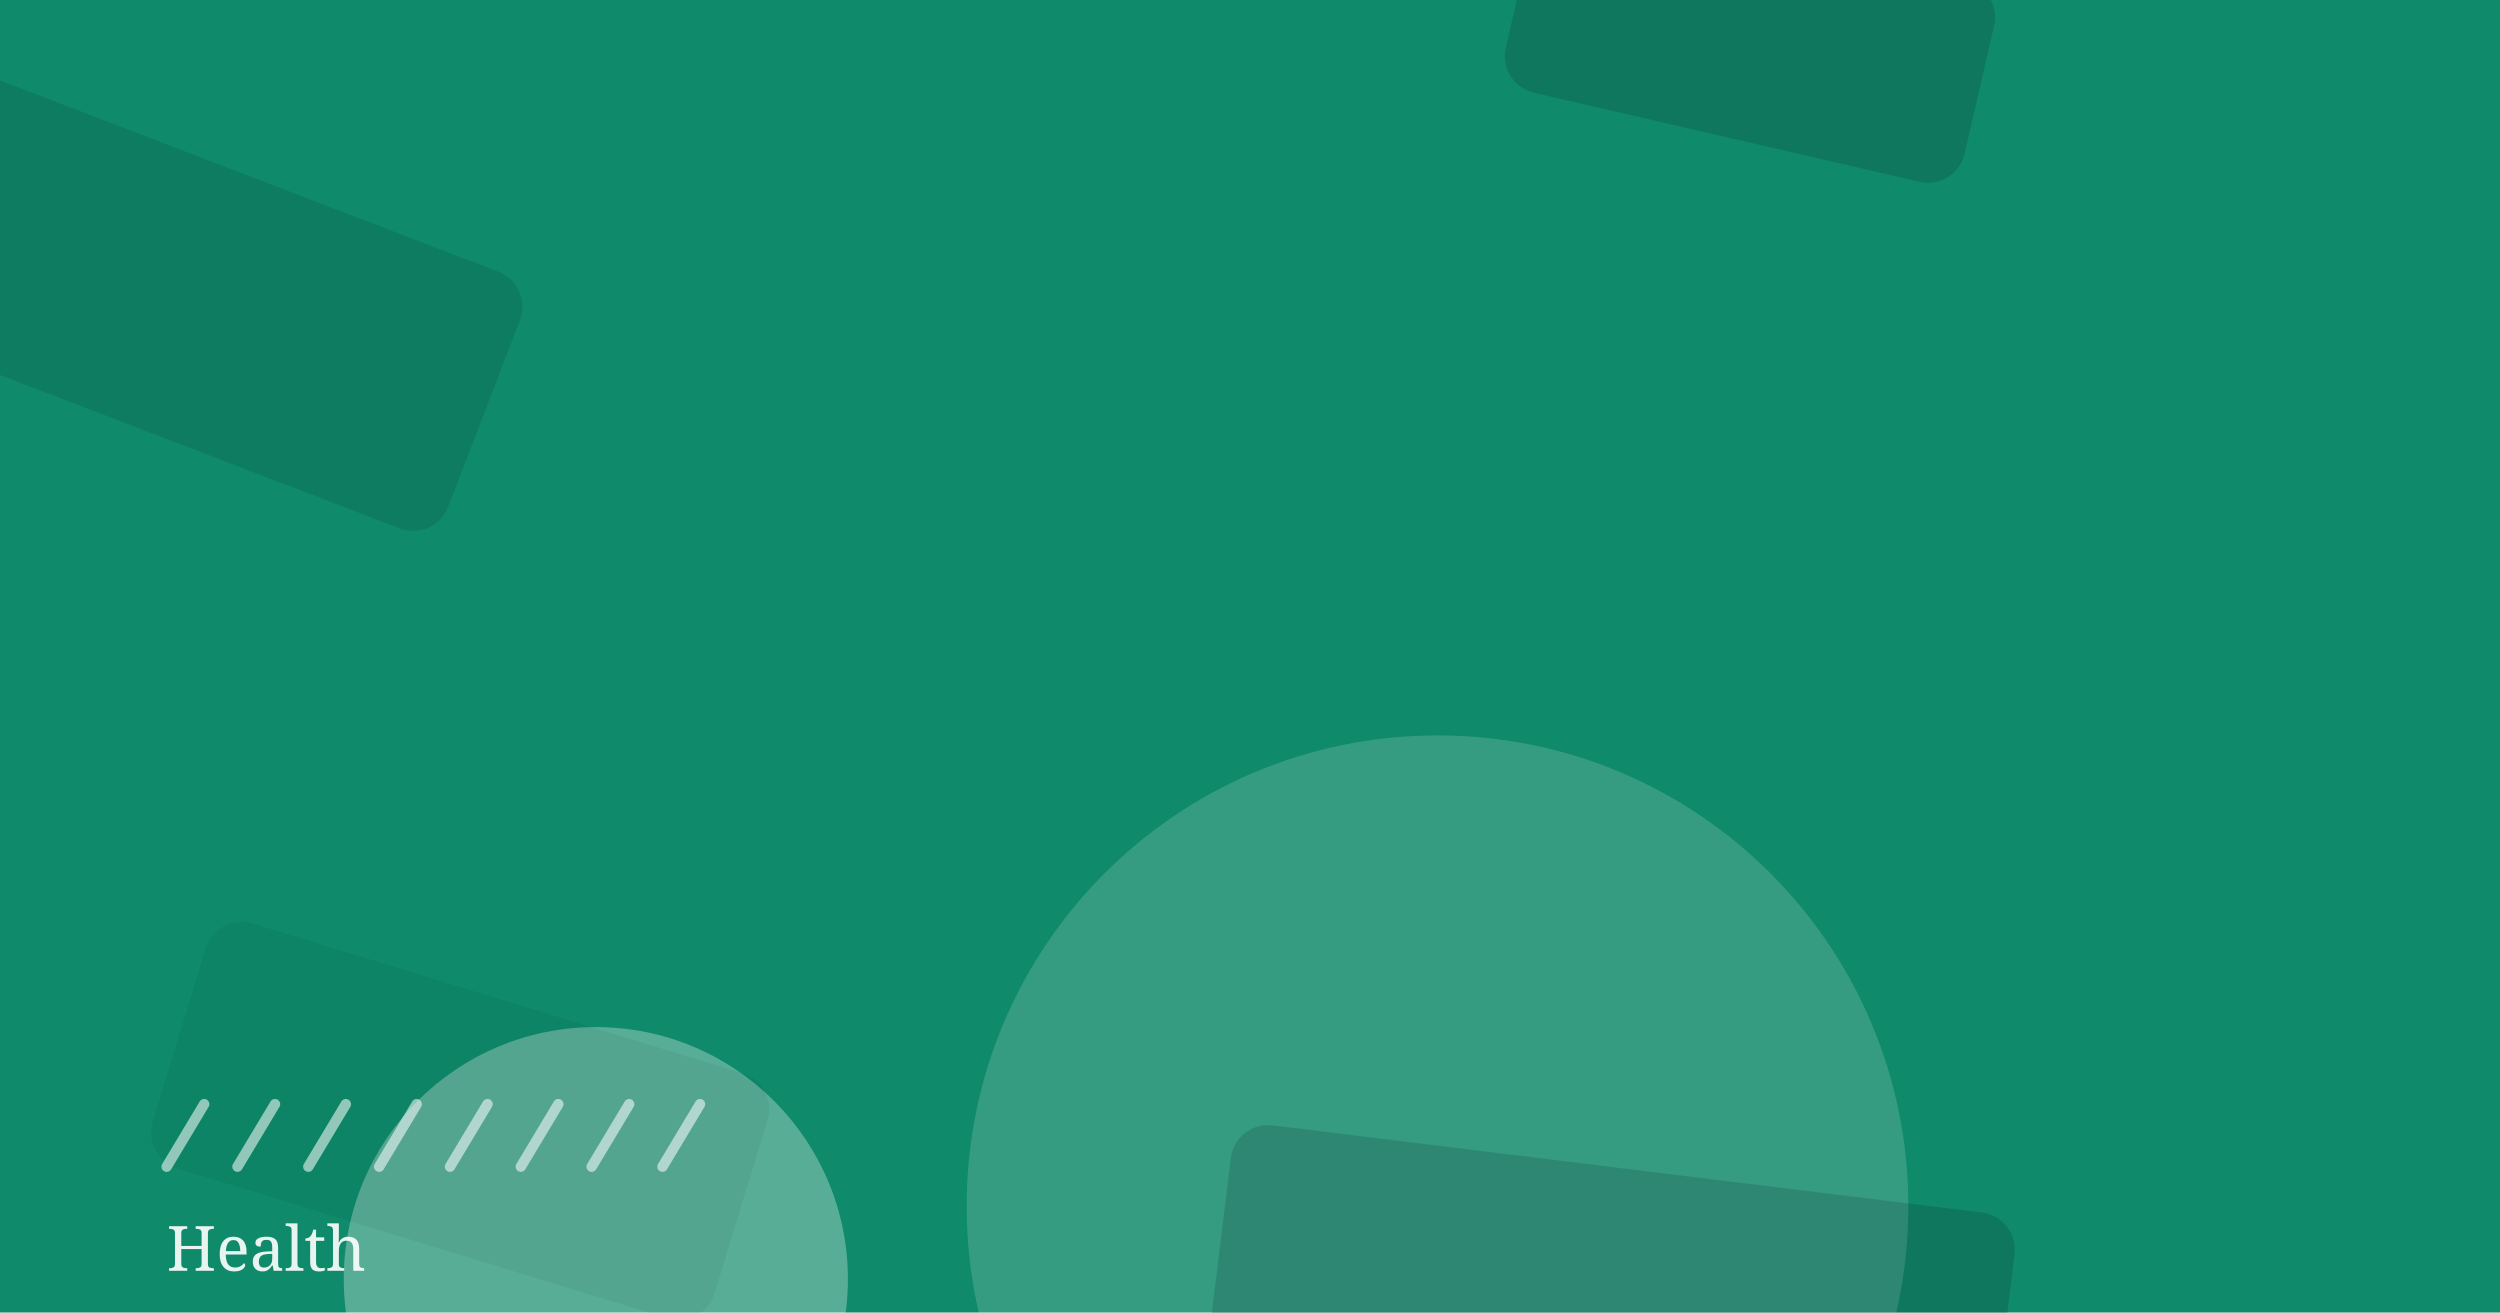
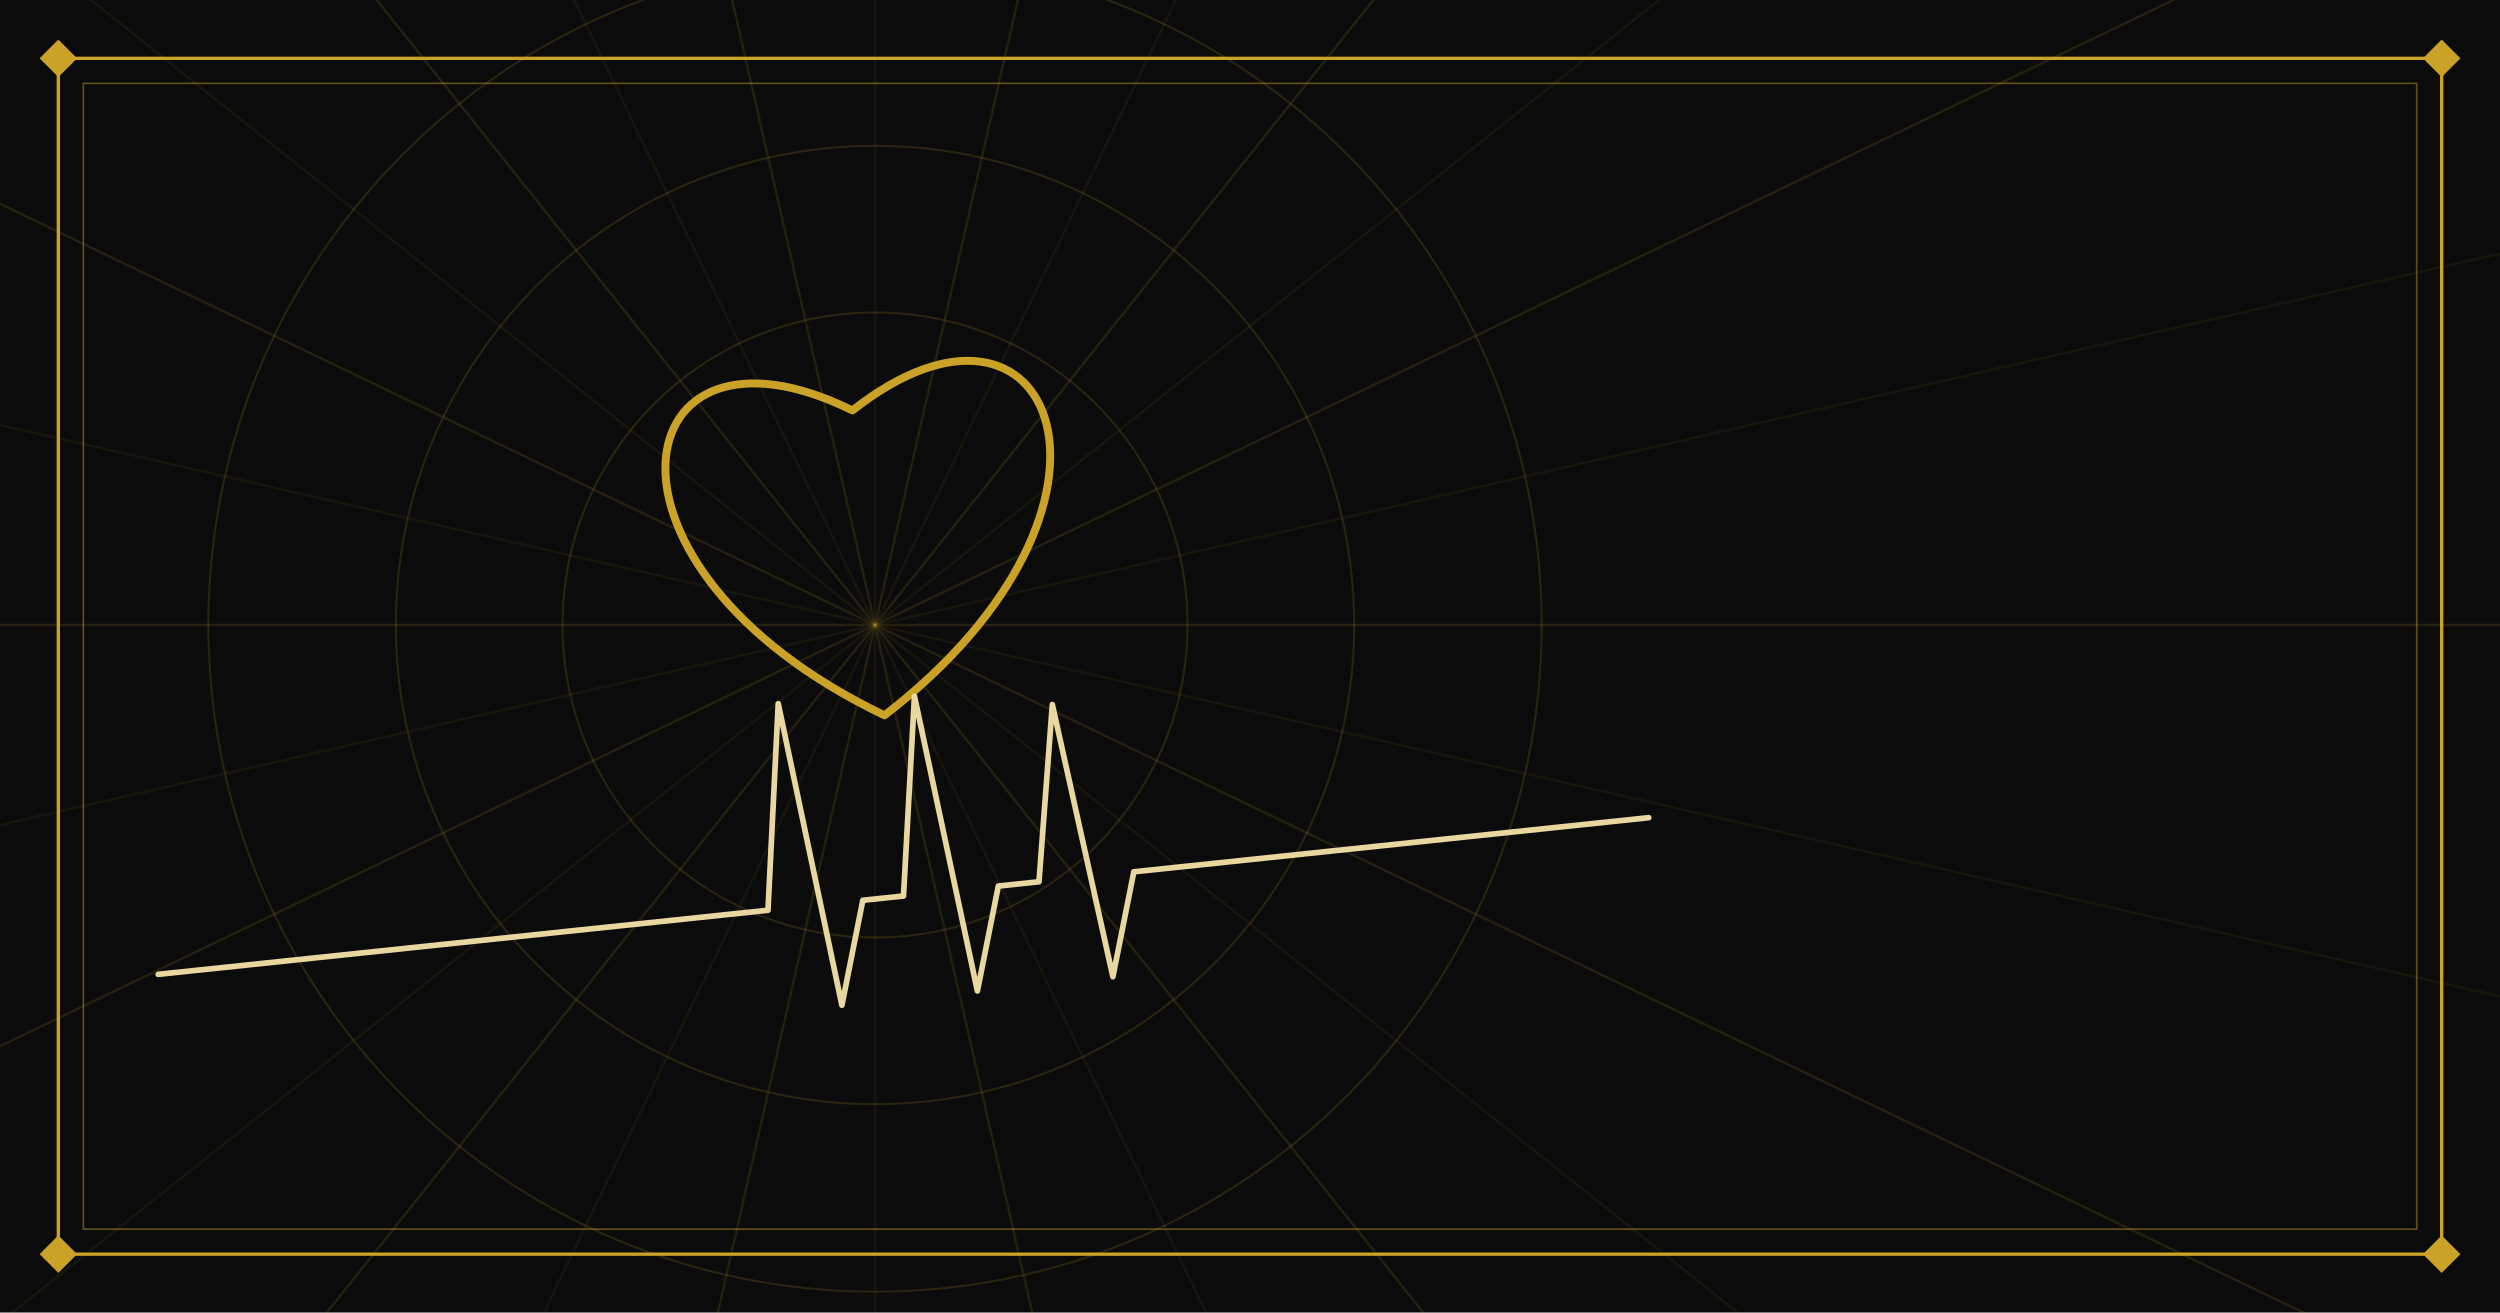
<svg xmlns="http://www.w3.org/2000/svg" viewBox="0 0 1200 630" width="1200" height="630">
-   <rect width="1200" height="630" fill="#0F8A6A" />
-   <circle cx="286" cy="614" r="121" fill="#ffffff" fill-opacity="0.3" />
-   <rect x="741" y="-56" width="226" height="99" rx="18" transform="rotate(13 741 -56)" fill="#0b1020" fill-opacity="0.15" />
-   <circle cx="690" cy="579" r="226" fill="#ffffff" fill-opacity="0.16" />
-   <rect x="-25" y="29" width="301" height="132" rx="18" transform="rotate(21 -25 29)" fill="#0b1020" fill-opacity="0.11" />
-   <rect x="104" y="438" width="282" height="123" rx="18" transform="rotate(17 104 438)" fill="#0b1020" fill-opacity="0.05" />
-   <rect x="1240" y="58" width="126" height="55" rx="18" transform="rotate(-2 1240 58)" fill="#0b1020" fill-opacity="0.15" />
-   <rect x="593" y="538" width="379" height="166" rx="18" transform="rotate(7 593 538)" fill="#0b1020" fill-opacity="0.15" />
-   <line x1="80" y1="560" x2="98" y2="530" stroke="#ffffff" stroke-opacity="0.55" stroke-width="5" stroke-linecap="round" />
-   <line x1="114" y1="560" x2="132" y2="530" stroke="#ffffff" stroke-opacity="0.55" stroke-width="5" stroke-linecap="round" />
-   <line x1="148" y1="560" x2="166" y2="530" stroke="#ffffff" stroke-opacity="0.55" stroke-width="5" stroke-linecap="round" />
-   <line x1="182" y1="560" x2="200" y2="530" stroke="#ffffff" stroke-opacity="0.55" stroke-width="5" stroke-linecap="round" />
-   <line x1="216" y1="560" x2="234" y2="530" stroke="#ffffff" stroke-opacity="0.55" stroke-width="5" stroke-linecap="round" />
-   <line x1="250" y1="560" x2="268" y2="530" stroke="#ffffff" stroke-opacity="0.55" stroke-width="5" stroke-linecap="round" />
-   <line x1="284" y1="560" x2="302" y2="530" stroke="#ffffff" stroke-opacity="0.55" stroke-width="5" stroke-linecap="round" />
-   <line x1="318" y1="560" x2="336" y2="530" stroke="#ffffff" stroke-opacity="0.55" stroke-width="5" stroke-linecap="round" />
-   <text x="80" y="610" font-family="Georgia, serif" font-size="30" fill="#ffffff" fill-opacity="0.9">Health</text>
+   <rect width="1200" height="630" fill="#0B0B0B" />
+   <line x1="420" y1="300" x2="1820" y2="300" stroke="#C9A227" stroke-opacity="0.13" stroke-width="1.2" />
+   <line x1="420" y1="300" x2="1785" y2="612" stroke="#C9A227" stroke-opacity="0.07" stroke-width="1.2" />
+   <line x1="420" y1="300" x2="1681" y2="907" stroke="#C9A227" stroke-opacity="0.13" stroke-width="1.2" />
+   <line x1="420" y1="300" x2="1515" y2="1173" stroke="#C9A227" stroke-opacity="0.07" stroke-width="1.2" />
+   <line x1="420" y1="300" x2="1293" y2="1395" stroke="#C9A227" stroke-opacity="0.13" stroke-width="1.2" />
+   <line x1="420" y1="300" x2="1027" y2="1561" stroke="#C9A227" stroke-opacity="0.07" stroke-width="1.2" />
+   <line x1="420" y1="300" x2="732" y2="1665" stroke="#C9A227" stroke-opacity="0.13" stroke-width="1.2" />
+   <line x1="420" y1="300" x2="420" y2="1700" stroke="#C9A227" stroke-opacity="0.07" stroke-width="1.2" />
+   <line x1="420" y1="300" x2="108" y2="1665" stroke="#C9A227" stroke-opacity="0.13" stroke-width="1.2" />
+   <line x1="420" y1="300" x2="-187" y2="1561" stroke="#C9A227" stroke-opacity="0.07" stroke-width="1.2" />
+   <line x1="420" y1="300" x2="-453" y2="1395" stroke="#C9A227" stroke-opacity="0.13" stroke-width="1.2" />
+   <line x1="420" y1="300" x2="-675" y2="1173" stroke="#C9A227" stroke-opacity="0.07" stroke-width="1.2" />
+   <line x1="420" y1="300" x2="-841" y2="907" stroke="#C9A227" stroke-opacity="0.13" stroke-width="1.2" />
+   <line x1="420" y1="300" x2="-945" y2="612" stroke="#C9A227" stroke-opacity="0.07" stroke-width="1.2" />
+   <line x1="420" y1="300" x2="-980" y2="300" stroke="#C9A227" stroke-opacity="0.13" stroke-width="1.2" />
+   <line x1="420" y1="300" x2="-945" y2="-12" stroke="#C9A227" stroke-opacity="0.07" stroke-width="1.2" />
+   <line x1="420" y1="300" x2="-841" y2="-307" stroke="#C9A227" stroke-opacity="0.13" stroke-width="1.2" />
+   <line x1="420" y1="300" x2="-675" y2="-573" stroke="#C9A227" stroke-opacity="0.07" stroke-width="1.2" />
+   <line x1="420" y1="300" x2="-453" y2="-795" stroke="#C9A227" stroke-opacity="0.13" stroke-width="1.2" />
+   <line x1="420" y1="300" x2="-187" y2="-961" stroke="#C9A227" stroke-opacity="0.07" stroke-width="1.2" />
+   <line x1="420" y1="300" x2="108" y2="-1065" stroke="#C9A227" stroke-opacity="0.13" stroke-width="1.2" />
+   <line x1="420" y1="300" x2="420" y2="-1100" stroke="#C9A227" stroke-opacity="0.07" stroke-width="1.2" />
+   <line x1="420" y1="300" x2="732" y2="-1065" stroke="#C9A227" stroke-opacity="0.13" stroke-width="1.2" />
+   <line x1="420" y1="300" x2="1027" y2="-961" stroke="#C9A227" stroke-opacity="0.07" stroke-width="1.2" />
+   <line x1="420" y1="300" x2="1293" y2="-795" stroke="#C9A227" stroke-opacity="0.13" stroke-width="1.2" />
+   <line x1="420" y1="300" x2="1515" y2="-573" stroke="#C9A227" stroke-opacity="0.07" stroke-width="1.2" />
+   <line x1="420" y1="300" x2="1681" y2="-307" stroke="#C9A227" stroke-opacity="0.13" stroke-width="1.2" />
+   <line x1="420" y1="300" x2="1785" y2="-12" stroke="#C9A227" stroke-opacity="0.07" stroke-width="1.2" />
+   <circle cx="420" cy="300" r="150" fill="none" stroke="#C9A227" stroke-opacity="0.16" stroke-width="1" />
+   <circle cx="420" cy="300" r="230" fill="none" stroke="#C9A227" stroke-opacity="0.16" stroke-width="1" />
+   <circle cx="420" cy="300" r="320" fill="none" stroke="#C9A227" stroke-opacity="0.16" stroke-width="1" />
+   <rect x="28" y="28" width="1144" height="574" fill="none" stroke="#C9A227" stroke-width="1.6" />
+   <rect x="40" y="40" width="1120" height="550" fill="none" stroke="#C9A227" stroke-opacity="0.45" stroke-width="0.8" />
+   <path d="M28 19 L37 28 L28 37 L19 28 Z" fill="#C9A227" />
+   <path d="M1172 19 L1181 28 L1172 37 L1163 28 Z" fill="#C9A227" />
+   <path d="M28 593 L37 602 L28 611 L19 602 Z" fill="#C9A227" />
+   <path d="M1172 593 L1181 602 L1172 611 L1163 602 Z" fill="#C9A227" />
+   <g transform="translate(420 300) rotate(-6) scale(1.09)" fill="none" stroke="#C9A227" stroke-width="3" stroke-linecap="round" stroke-linejoin="round">
+     <path d="M0 40 C-130 -40 -95 -155 0 -95 C95 -155 130 -40 0 40 Z" stroke-width="3.5" />
+     <polyline points="-330,120 -300,120 -270,120 -240,120 -210,120 -180,120 -150,120 -120,120 -90,120 -60,120 -46,30 -32,165 -18,120 0,120 14,33 28,165 42,120 60,120 74,43 88,165 102,120 120,120 150,120 180,120 210,120 240,120 270,120 300,120 330,120" stroke="#E9D7A0" stroke-width="2.5" />
+   </g>
</svg>
